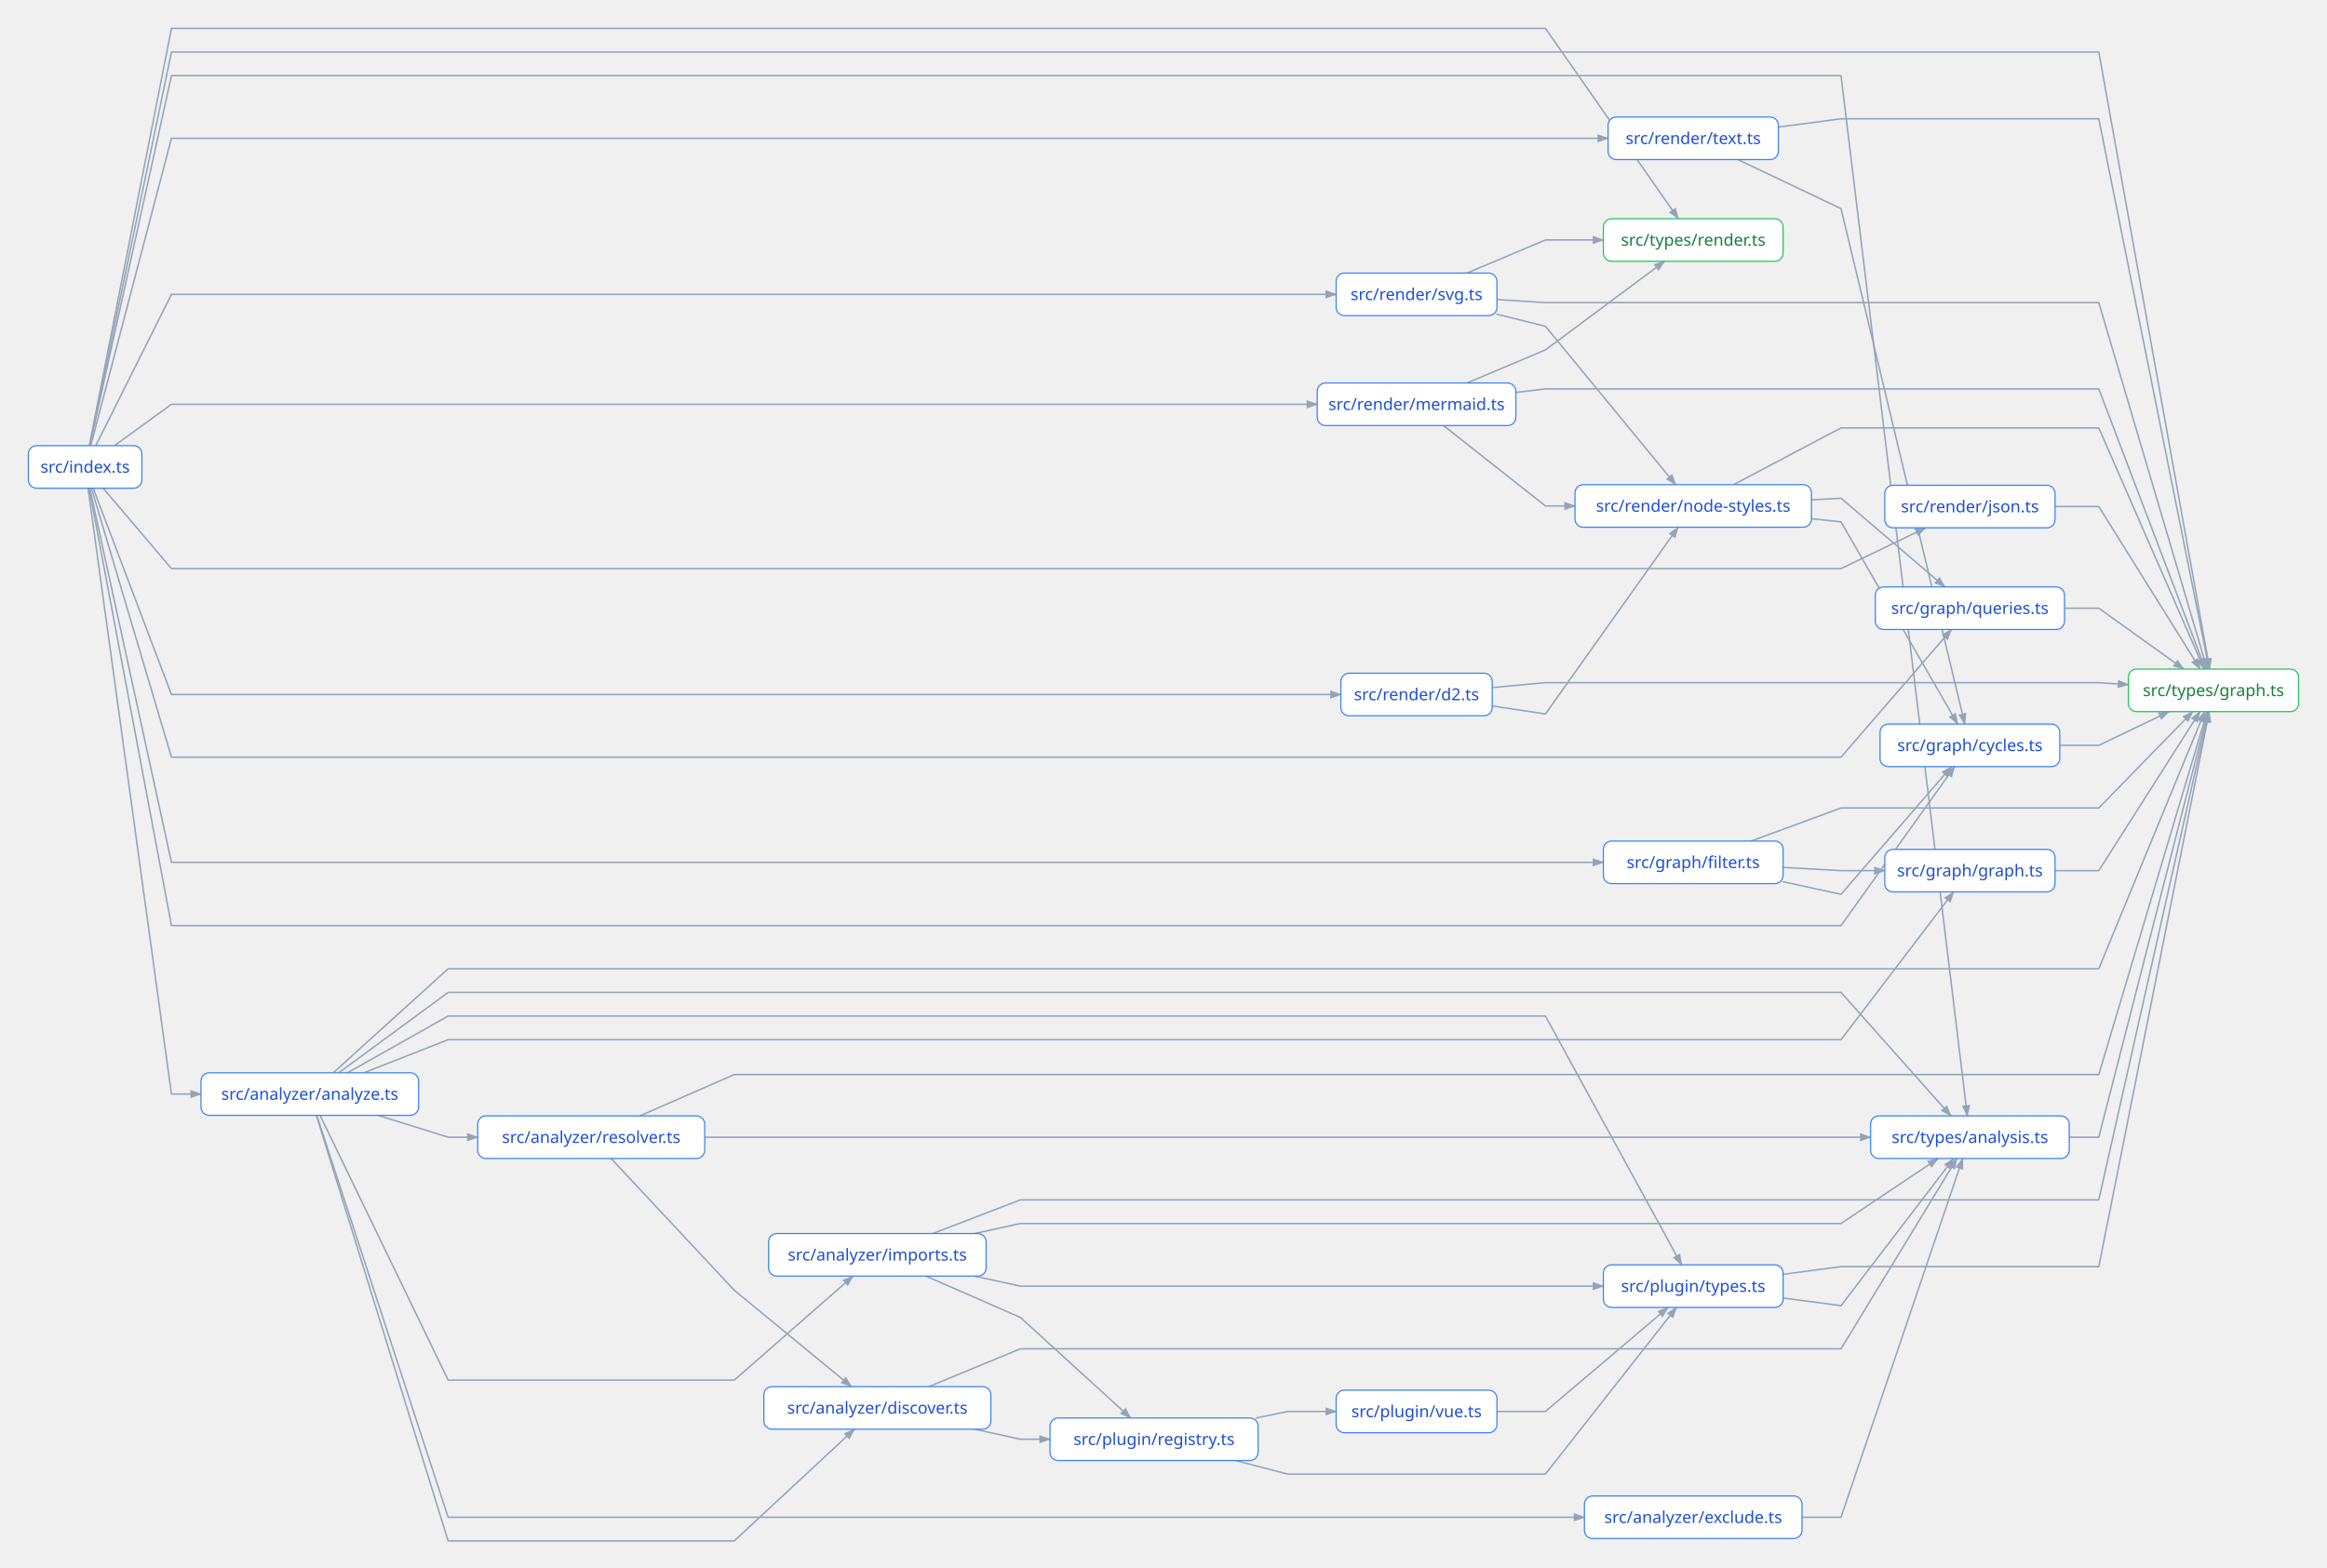
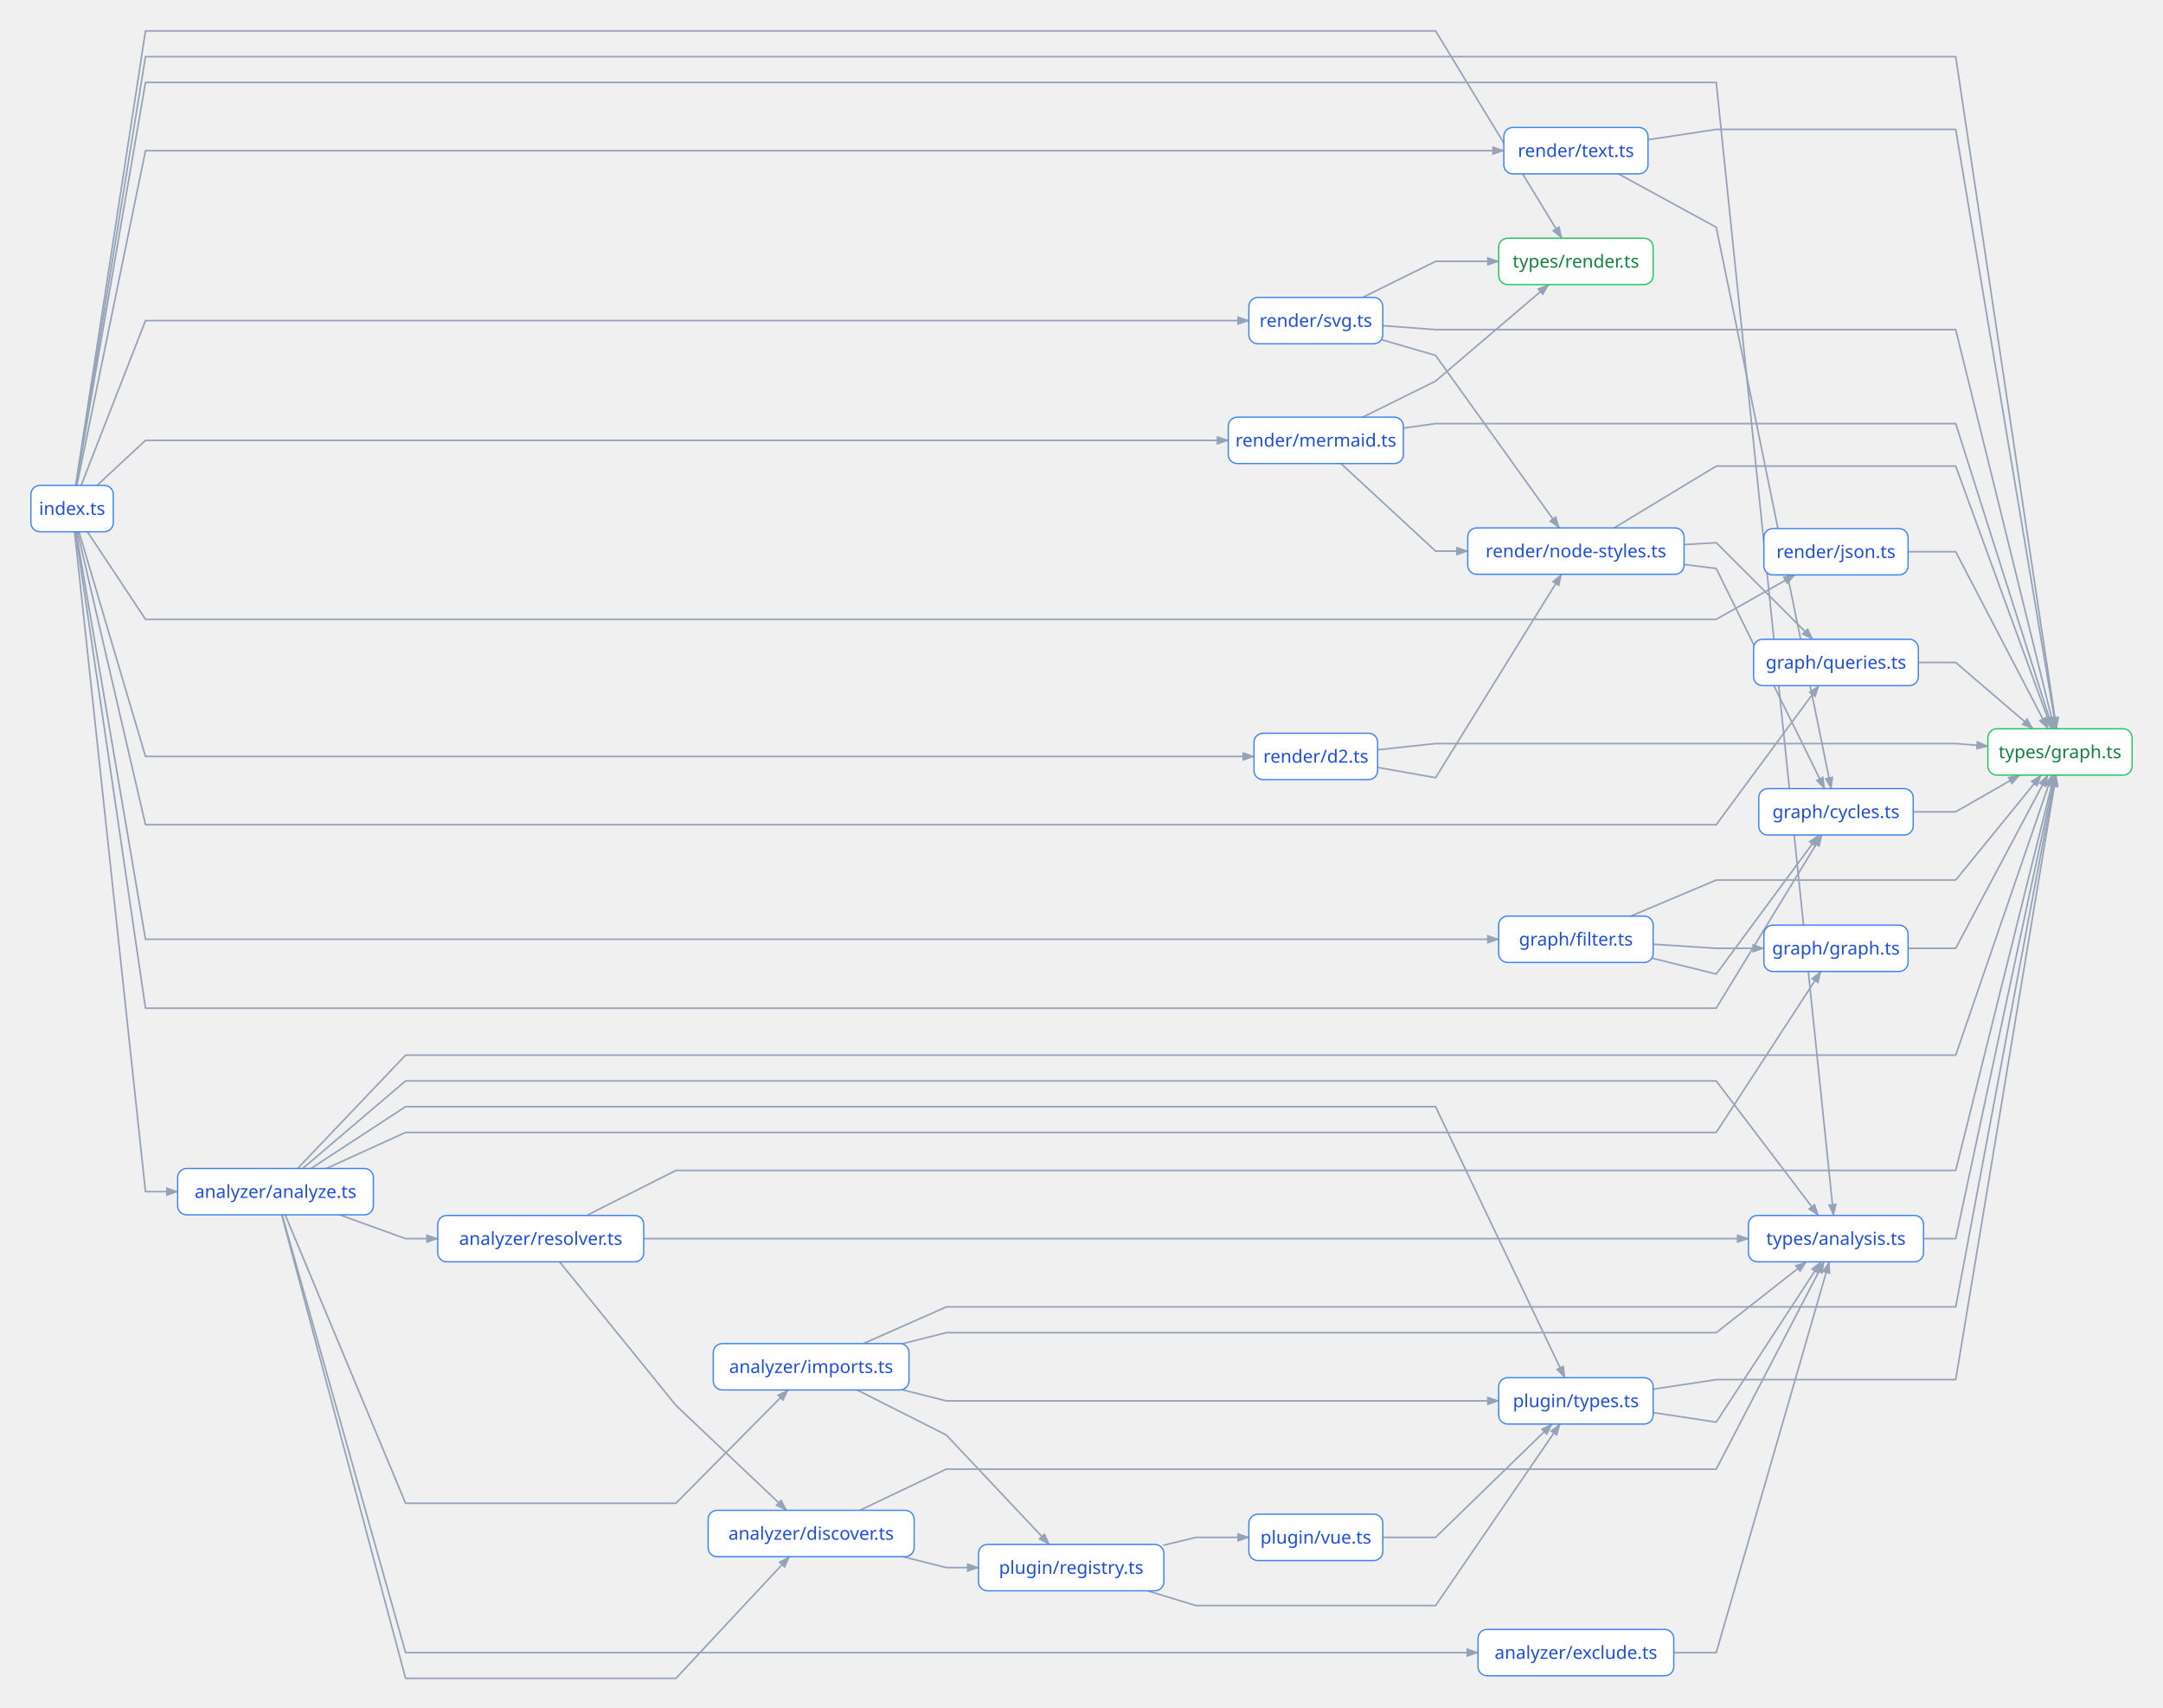
- <svg xmlns="http://www.w3.org/2000/svg" width="1968" height="1326" viewBox="0 0 1968 1326">
+ <svg xmlns="http://www.w3.org/2000/svg" width="1680" height="1326" viewBox="0 0 1680 1326">
  <defs>
    <marker id="arrow" viewBox="0 0 10 7" refX="9" refY="3.5" markerWidth="8" markerHeight="6" orient="auto">
      <path d="M 0 0 L 10 3.5 L 0 7 Z" fill="#94a3b8" />
    </marker>
    <marker id="arrow-cyclic" viewBox="0 0 10 7" refX="9" refY="3.5" markerWidth="8" markerHeight="6" orient="auto">
      <path d="M 0 0 L 10 3.5 L 0 7 Z" fill="#ef4444" />
    </marker>
  </defs>
  <g transform="translate(0 75)">
-     <path d="M 267.57 868.50 L 379 1228.50 L 500 1228.50 L 621 1228.50 L 722.64 1134" fill="none" stroke="#94a3b8" stroke-width="1.25" stroke-linecap="round" stroke-linejoin="round" marker-end="url(#arrow)" />
-     <path d="M 267.88 868.50 L 379 1208.50 L 500 1208.50 L 621 1208.50 L 742 1208.50 L 863 1208.50 L 976 1208.50 L 1089 1208.50 L 1198 1208.50 L 1307 1208.50 L 1340 1208.50" fill="none" stroke="#94a3b8" stroke-width="1.25" stroke-linecap="round" stroke-linejoin="round" marker-end="url(#arrow)" />
-     <path d="M 270.70 868.50 L 379 1092.50 L 500 1092.50 L 621 1092.50 L 721.45 1004.50" fill="none" stroke="#94a3b8" stroke-width="1.25" stroke-linecap="round" stroke-linejoin="round" marker-end="url(#arrow)" />
-     <path d="M 319.70 868.50 L 379 887 L 404 887" fill="none" stroke="#94a3b8" stroke-width="1.25" stroke-linecap="round" stroke-linejoin="round" marker-end="url(#arrow)" />
-     <path d="M 307.78 832.50 L 379 804.50 L 500 804.50 L 621 804.50 L 742 804.50 L 863 804.50 L 976 804.50 L 1089 804.50 L 1198 804.50 L 1307 804.50 L 1432 804.50 L 1557 804.50 L 1652.28 679.50" fill="none" stroke="#94a3b8" stroke-width="1.25" stroke-linecap="round" stroke-linejoin="round" marker-end="url(#arrow)" />
-     <path d="M 293.91 832.50 L 379 784.50 L 500 784.50 L 621 784.50 L 742 784.50 L 863 784.50 L 976 784.50 L 1089 784.50 L 1198 784.50 L 1307 784.50 L 1422.15 995" fill="none" stroke="#94a3b8" stroke-width="1.25" stroke-linecap="round" stroke-linejoin="round" marker-end="url(#arrow)" />
-     <path d="M 286.49 832.50 L 379 764.50 L 500 764.50 L 621 764.50 L 742 764.50 L 863 764.50 L 976 764.50 L 1089 764.50 L 1198 764.50 L 1307 764.50 L 1432 764.50 L 1557 764.50 L 1649.98 869" fill="none" stroke="#94a3b8" stroke-width="1.25" stroke-linecap="round" stroke-linejoin="round" marker-end="url(#arrow)" />
-     <path d="M 281.87 832.50 L 379 744.50 L 500 744.50 L 621 744.50 L 742 744.50 L 863 744.50 L 976 744.50 L 1089 744.50 L 1198 744.50 L 1307 744.50 L 1432 744.50 L 1557 744.50 L 1666 744.50 L 1775 744.50 L 1864.59 527" fill="none" stroke="#94a3b8" stroke-width="1.25" stroke-linecap="round" stroke-linejoin="round" marker-end="url(#arrow)" />
-     <path d="M 824.19 1134 L 863 1142.50 L 888 1142.50" fill="none" stroke="#94a3b8" stroke-width="1.25" stroke-linecap="round" stroke-linejoin="round" marker-end="url(#arrow)" />
-     <path d="M 785.56 1098 L 863 1066 L 976 1066 L 1089 1066 L 1198 1066 L 1307 1066 L 1432 1066 L 1557 1066 L 1655.04 905" fill="none" stroke="#94a3b8" stroke-width="1.25" stroke-linecap="round" stroke-linejoin="round" marker-end="url(#arrow)" />
-     <path d="M 1524 1208.50 L 1557 1208.50 L 1659.90 905" fill="none" stroke="#94a3b8" stroke-width="1.25" stroke-linecap="round" stroke-linejoin="round" marker-end="url(#arrow)" />
-     <path d="M 783.09 1004.50 L 863 1039.50 L 956.25 1124.50" fill="none" stroke="#94a3b8" stroke-width="1.25" stroke-linecap="round" stroke-linejoin="round" marker-end="url(#arrow)" />
-     <path d="M 824.19 1004.50 L 863 1013 L 976 1013 L 1089 1013 L 1198 1013 L 1307 1013 L 1356 1013" fill="none" stroke="#94a3b8" stroke-width="1.25" stroke-linecap="round" stroke-linejoin="round" marker-end="url(#arrow)" />
-     <path d="M 824.19 968.50 L 863 960 L 976 960 L 1089 960 L 1198 960 L 1307 960 L 1432 960 L 1557 960 L 1639.12 905" fill="none" stroke="#94a3b8" stroke-width="1.25" stroke-linecap="round" stroke-linejoin="round" marker-end="url(#arrow)" />
-     <path d="M 788.84 968.50 L 863 940 L 976 940 L 1089 940 L 1198 940 L 1307 940 L 1432 940 L 1557 940 L 1666 940 L 1775 940 L 1867.95 527" fill="none" stroke="#94a3b8" stroke-width="1.25" stroke-linecap="round" stroke-linejoin="round" marker-end="url(#arrow)" />
-     <path d="M 516.82 905 L 621 1016.50 L 720.11 1098" fill="none" stroke="#94a3b8" stroke-width="1.25" stroke-linecap="round" stroke-linejoin="round" marker-end="url(#arrow)" />
-     <path d="M 596 887 L 621 887 L 742 887 L 863 887 L 976 887 L 1089 887 L 1198 887 L 1307 887 L 1432 887 L 1557 887 L 1582 887" fill="none" stroke="#94a3b8" stroke-width="1.25" stroke-linecap="round" stroke-linejoin="round" marker-end="url(#arrow)" />
-     <path d="M 541.09 869 L 621 834 L 742 834 L 863 834 L 976 834 L 1089 834 L 1198 834 L 1307 834 L 1432 834 L 1557 834 L 1666 834 L 1775 834 L 1866.63 527" fill="none" stroke="#94a3b8" stroke-width="1.25" stroke-linecap="round" stroke-linejoin="round" marker-end="url(#arrow)" />
-     <path d="M 1742 555.50 L 1775 555.50 L 1834.45 527" fill="none" stroke="#94a3b8" stroke-width="1.25" stroke-linecap="round" stroke-linejoin="round" marker-end="url(#arrow)" />
-     <path d="M 1508 670.92 L 1557 681.50 L 1650.43 573.50" fill="none" stroke="#94a3b8" stroke-width="1.25" stroke-linecap="round" stroke-linejoin="round" marker-end="url(#arrow)" />
-     <path d="M 1508 658.76 L 1557 661.50 L 1594 661.50" fill="none" stroke="#94a3b8" stroke-width="1.25" stroke-linecap="round" stroke-linejoin="round" marker-end="url(#arrow)" />
-     <path d="M 1480.91 636.50 L 1557 608.50 L 1666 608.50 L 1775 608.50 L 1854.45 527" fill="none" stroke="#94a3b8" stroke-width="1.25" stroke-linecap="round" stroke-linejoin="round" marker-end="url(#arrow)" />
-     <path d="M 1738 661.50 L 1775 661.50 L 1860.55 527" fill="none" stroke="#94a3b8" stroke-width="1.25" stroke-linecap="round" stroke-linejoin="round" marker-end="url(#arrow)" />
-     <path d="M 1746 439.50 L 1775 439.50 L 1846.88 491" fill="none" stroke="#94a3b8" stroke-width="1.25" stroke-linecap="round" stroke-linejoin="round" marker-end="url(#arrow)" />
-     <path d="M 74.48 338 L 145 850.50 L 170 850.50" fill="none" stroke="#94a3b8" stroke-width="1.25" stroke-linecap="round" stroke-linejoin="round" marker-end="url(#arrow)" />
-     <path d="M 75.39 338 L 145 708 L 262 708 L 379 708 L 500 708 L 621 708 L 742 708 L 863 708 L 976 708 L 1089 708 L 1198 708 L 1307 708 L 1432 708 L 1557 708 L 1653.13 573.50" fill="none" stroke="#94a3b8" stroke-width="1.25" stroke-linecap="round" stroke-linejoin="round" marker-end="url(#arrow)" />
-     <path d="M 75.93 338 L 145 654.50 L 262 654.50 L 379 654.50 L 500 654.50 L 621 654.50 L 742 654.50 L 863 654.50 L 976 654.50 L 1089 654.50 L 1198 654.50 L 1307 654.50 L 1356 654.50" fill="none" stroke="#94a3b8" stroke-width="1.25" stroke-linecap="round" stroke-linejoin="round" marker-end="url(#arrow)" />
-     <path d="M 77.35 338 L 145 565.50 L 262 565.50 L 379 565.50 L 500 565.50 L 621 565.50 L 742 565.50 L 863 565.50 L 976 565.50 L 1089 565.50 L 1198 565.50 L 1307 565.50 L 1432 565.50 L 1557 565.50 L 1650.43 457.50" fill="none" stroke="#94a3b8" stroke-width="1.25" stroke-linecap="round" stroke-linejoin="round" marker-end="url(#arrow)" />
-     <path d="M 78.83 338 L 145 512.50 L 262 512.50 L 379 512.50 L 500 512.50 L 621 512.50 L 742 512.50 L 863 512.50 L 976 512.50 L 1089 512.50 L 1134 512.50" fill="none" stroke="#94a3b8" stroke-width="1.25" stroke-linecap="round" stroke-linejoin="round" marker-end="url(#arrow)" />
-     <path d="M 87.28 338 L 145 406 L 262 406 L 379 406 L 500 406 L 621 406 L 742 406 L 863 406 L 976 406 L 1089 406 L 1198 406 L 1307 406 L 1432 406 L 1557 406 L 1628.63 371.50" fill="none" stroke="#94a3b8" stroke-width="1.25" stroke-linecap="round" stroke-linejoin="round" marker-end="url(#arrow)" />
-     <path d="M 96.79 302 L 145 267 L 262 267 L 379 267 L 500 267 L 621 267 L 742 267 L 863 267 L 976 267 L 1089 267 L 1114 267" fill="none" stroke="#94a3b8" stroke-width="1.25" stroke-linecap="round" stroke-linejoin="round" marker-end="url(#arrow)" />
-     <path d="M 81 302 L 145 174 L 262 174 L 379 174 L 500 174 L 621 174 L 742 174 L 863 174 L 976 174 L 1089 174 L 1130 174" fill="none" stroke="#94a3b8" stroke-width="1.25" stroke-linecap="round" stroke-linejoin="round" marker-end="url(#arrow)" />
-     <path d="M 76.73 302 L 145 42 L 262 42 L 379 42 L 500 42 L 621 42 L 742 42 L 863 42 L 976 42 L 1089 42 L 1198 42 L 1307 42 L 1360 42" fill="none" stroke="#94a3b8" stroke-width="1.25" stroke-linecap="round" stroke-linejoin="round" marker-end="url(#arrow)" />
-     <path d="M 75.97 302 L 145 -11 L 262 -11 L 379 -11 L 500 -11 L 621 -11 L 742 -11 L 863 -11 L 976 -11 L 1089 -11 L 1198 -11 L 1307 -11 L 1432 -11 L 1557 -11 L 1663.82 869" fill="none" stroke="#94a3b8" stroke-width="1.25" stroke-linecap="round" stroke-linejoin="round" marker-end="url(#arrow)" />
-     <path d="M 75.74 302 L 145 -31 L 262 -31 L 379 -31 L 500 -31 L 621 -31 L 742 -31 L 863 -31 L 976 -31 L 1089 -31 L 1198 -31 L 1307 -31 L 1432 -31 L 1557 -31 L 1666 -31 L 1775 -31 L 1868.77 491" fill="none" stroke="#94a3b8" stroke-width="1.25" stroke-linecap="round" stroke-linejoin="round" marker-end="url(#arrow)" />
-     <path d="M 75.54 302 L 145 -51 L 262 -51 L 379 -51 L 500 -51 L 621 -51 L 742 -51 L 863 -51 L 976 -51 L 1089 -51 L 1198 -51 L 1307 -51 L 1419.43 110" fill="none" stroke="#94a3b8" stroke-width="1.25" stroke-linecap="round" stroke-linejoin="round" marker-end="url(#arrow)" />
-     <path d="M 1044.95 1160.50 L 1089 1172 L 1198 1172 L 1307 1172 L 1417.85 1031" fill="none" stroke="#94a3b8" stroke-width="1.25" stroke-linecap="round" stroke-linejoin="round" marker-end="url(#arrow)" />
-     <path d="M 1062.55 1124.50 L 1089 1119 L 1130 1119" fill="none" stroke="#94a3b8" stroke-width="1.25" stroke-linecap="round" stroke-linejoin="round" marker-end="url(#arrow)" />
-     <path d="M 1508 1023.03 L 1557 1029.50 L 1652.23 905" fill="none" stroke="#94a3b8" stroke-width="1.25" stroke-linecap="round" stroke-linejoin="round" marker-end="url(#arrow)" />
-     <path d="M 1508 1002.97 L 1557 996.50 L 1666 996.50 L 1775 996.50 L 1868.42 527" fill="none" stroke="#94a3b8" stroke-width="1.25" stroke-linecap="round" stroke-linejoin="round" marker-end="url(#arrow)" />
-     <path d="M 1266 1119 L 1307 1119 L 1410.77 1031" fill="none" stroke="#94a3b8" stroke-width="1.25" stroke-linecap="round" stroke-linejoin="round" marker-end="url(#arrow)" />
-     <path d="M 1262 522.19 L 1307 529 L 1419.22 371" fill="none" stroke="#94a3b8" stroke-width="1.25" stroke-linecap="round" stroke-linejoin="round" marker-end="url(#arrow)" />
-     <path d="M 1262 506.63 L 1307 502.50 L 1432 502.50 L 1557 502.50 L 1666 502.50 L 1775 502.50 L 1800 504.18" fill="none" stroke="#94a3b8" stroke-width="1.25" stroke-linecap="round" stroke-linejoin="round" marker-end="url(#arrow)" />
-     <path d="M 1738 353.50 L 1775 353.50 L 1860.77 491" fill="none" stroke="#94a3b8" stroke-width="1.25" stroke-linecap="round" stroke-linejoin="round" marker-end="url(#arrow)" />
-     <path d="M 1220.81 285 L 1307 353 L 1332 353" fill="none" stroke="#94a3b8" stroke-width="1.25" stroke-linecap="round" stroke-linejoin="round" marker-end="url(#arrow)" />
-     <path d="M 1282 256.98 L 1307 254 L 1432 254 L 1557 254 L 1666 254 L 1775 254 L 1865.15 491" fill="none" stroke="#94a3b8" stroke-width="1.25" stroke-linecap="round" stroke-linejoin="round" marker-end="url(#arrow)" />
-     <path d="M 1240.65 249 L 1307 221 L 1407.81 146" fill="none" stroke="#94a3b8" stroke-width="1.25" stroke-linecap="round" stroke-linejoin="round" marker-end="url(#arrow)" />
-     <path d="M 1532 363.80 L 1557 366.50 L 1655.62 537.50" fill="none" stroke="#94a3b8" stroke-width="1.25" stroke-linecap="round" stroke-linejoin="round" marker-end="url(#arrow)" />
-     <path d="M 1532 347.80 L 1557 346.50 L 1644.90 421.50" fill="none" stroke="#94a3b8" stroke-width="1.25" stroke-linecap="round" stroke-linejoin="round" marker-end="url(#arrow)" />
-     <path d="M 1466.09 335 L 1557 287 L 1666 287 L 1775 287 L 1864.14 491" fill="none" stroke="#94a3b8" stroke-width="1.25" stroke-linecap="round" stroke-linejoin="round" marker-end="url(#arrow)" />
-     <path d="M 1266 190.84 L 1307 201 L 1417.20 335" fill="none" stroke="#94a3b8" stroke-width="1.25" stroke-linecap="round" stroke-linejoin="round" marker-end="url(#arrow)" />
-     <path d="M 1266 178.37 L 1307 181 L 1432 181 L 1557 181 L 1666 181 L 1775 181 L 1866.68 491" fill="none" stroke="#94a3b8" stroke-width="1.25" stroke-linecap="round" stroke-linejoin="round" marker-end="url(#arrow)" />
-     <path d="M 1240.65 156 L 1307 128 L 1356 128" fill="none" stroke="#94a3b8" stroke-width="1.25" stroke-linecap="round" stroke-linejoin="round" marker-end="url(#arrow)" />
-     <path d="M 1469.82 60 L 1557 101.50 L 1661.68 537.50" fill="none" stroke="#94a3b8" stroke-width="1.25" stroke-linecap="round" stroke-linejoin="round" marker-end="url(#arrow)" />
-     <path d="M 1504 32.50 L 1557 25.50 L 1666 25.50 L 1775 25.50 L 1868.39 491" fill="none" stroke="#94a3b8" stroke-width="1.25" stroke-linecap="round" stroke-linejoin="round" marker-end="url(#arrow)" />
-     <path d="M 1750 887 L 1775 887 L 1867.38 527" fill="none" stroke="#94a3b8" stroke-width="1.25" stroke-linecap="round" stroke-linejoin="round" marker-end="url(#arrow)" />
-     <rect x="170" y="832.50" width="184" height="36" rx="7" fill="#ffffff" stroke="#3b82f6" stroke-width="1" />
-     <text x="262" y="850.50" fill="#1d4ed8" font-family="sans-serif" font-size="14" text-anchor="middle" dominant-baseline="middle">src/analyzer/analyze.ts</text>
-     <rect x="646" y="1098" width="192" height="36" rx="7" fill="#ffffff" stroke="#3b82f6" stroke-width="1" />
-     <text x="742" y="1116" fill="#1d4ed8" font-family="sans-serif" font-size="14" text-anchor="middle" dominant-baseline="middle">src/analyzer/discover.ts</text>
-     <rect x="1340" y="1190.50" width="184" height="36" rx="7" fill="#ffffff" stroke="#3b82f6" stroke-width="1" />
-     <text x="1432" y="1208.50" fill="#1d4ed8" font-family="sans-serif" font-size="14" text-anchor="middle" dominant-baseline="middle">src/analyzer/exclude.ts</text>
-     <rect x="650" y="968.50" width="184" height="36" rx="7" fill="#ffffff" stroke="#3b82f6" stroke-width="1" />
-     <text x="742" y="986.50" fill="#1d4ed8" font-family="sans-serif" font-size="14" text-anchor="middle" dominant-baseline="middle">src/analyzer/imports.ts</text>
-     <rect x="404" y="869" width="192" height="36" rx="7" fill="#ffffff" stroke="#3b82f6" stroke-width="1" />
-     <text x="500" y="887" fill="#1d4ed8" font-family="sans-serif" font-size="14" text-anchor="middle" dominant-baseline="middle">src/analyzer/resolver.ts</text>
-     <rect x="1590" y="537.50" width="152" height="36" rx="7" fill="#ffffff" stroke="#3b82f6" stroke-width="1" />
-     <text x="1666" y="555.50" fill="#1d4ed8" font-family="sans-serif" font-size="14" text-anchor="middle" dominant-baseline="middle">src/graph/cycles.ts</text>
-     <rect x="1356" y="636.50" width="152" height="36" rx="7" fill="#ffffff" stroke="#3b82f6" stroke-width="1" />
-     <text x="1432" y="654.50" fill="#1d4ed8" font-family="sans-serif" font-size="14" text-anchor="middle" dominant-baseline="middle">src/graph/filter.ts</text>
-     <rect x="1594" y="643.50" width="144" height="36" rx="7" fill="#ffffff" stroke="#3b82f6" stroke-width="1" />
-     <text x="1666" y="661.50" fill="#1d4ed8" font-family="sans-serif" font-size="14" text-anchor="middle" dominant-baseline="middle">src/graph/graph.ts</text>
-     <rect x="1586" y="421.50" width="160" height="36" rx="7" fill="#ffffff" stroke="#3b82f6" stroke-width="1" />
-     <text x="1666" y="439.50" fill="#1d4ed8" font-family="sans-serif" font-size="14" text-anchor="middle" dominant-baseline="middle">src/graph/queries.ts</text>
-     <rect x="24" y="302" width="96" height="36" rx="7" fill="#ffffff" stroke="#3b82f6" stroke-width="1" />
-     <text x="72" y="320" fill="#1d4ed8" font-family="sans-serif" font-size="14" text-anchor="middle" dominant-baseline="middle">src/index.ts</text>
-     <rect x="888" y="1124.50" width="176" height="36" rx="7" fill="#ffffff" stroke="#3b82f6" stroke-width="1" />
-     <text x="976" y="1142.50" fill="#1d4ed8" font-family="sans-serif" font-size="14" text-anchor="middle" dominant-baseline="middle">src/plugin/registry.ts</text>
-     <rect x="1356" y="995" width="152" height="36" rx="7" fill="#ffffff" stroke="#3b82f6" stroke-width="1" />
-     <text x="1432" y="1013" fill="#1d4ed8" font-family="sans-serif" font-size="14" text-anchor="middle" dominant-baseline="middle">src/plugin/types.ts</text>
-     <rect x="1130" y="1101" width="136" height="36" rx="7" fill="#ffffff" stroke="#3b82f6" stroke-width="1" />
-     <text x="1198" y="1119" fill="#1d4ed8" font-family="sans-serif" font-size="14" text-anchor="middle" dominant-baseline="middle">src/plugin/vue.ts</text>
-     <rect x="1134" y="494.50" width="128" height="36" rx="7" fill="#ffffff" stroke="#3b82f6" stroke-width="1" />
-     <text x="1198" y="512.50" fill="#1d4ed8" font-family="sans-serif" font-size="14" text-anchor="middle" dominant-baseline="middle">src/render/d2.ts</text>
-     <rect x="1594" y="335.50" width="144" height="36" rx="7" fill="#ffffff" stroke="#3b82f6" stroke-width="1" />
-     <text x="1666" y="353.50" fill="#1d4ed8" font-family="sans-serif" font-size="14" text-anchor="middle" dominant-baseline="middle">src/render/json.ts</text>
-     <rect x="1114" y="249" width="168" height="36" rx="7" fill="#ffffff" stroke="#3b82f6" stroke-width="1" />
-     <text x="1198" y="267" fill="#1d4ed8" font-family="sans-serif" font-size="14" text-anchor="middle" dominant-baseline="middle">src/render/mermaid.ts</text>
-     <rect x="1332" y="335" width="200" height="36" rx="7" fill="#ffffff" stroke="#3b82f6" stroke-width="1" />
-     <text x="1432" y="353" fill="#1d4ed8" font-family="sans-serif" font-size="14" text-anchor="middle" dominant-baseline="middle">src/render/node-styles.ts</text>
-     <rect x="1130" y="156" width="136" height="36" rx="7" fill="#ffffff" stroke="#3b82f6" stroke-width="1" />
-     <text x="1198" y="174" fill="#1d4ed8" font-family="sans-serif" font-size="14" text-anchor="middle" dominant-baseline="middle">src/render/svg.ts</text>
-     <rect x="1360" y="24" width="144" height="36" rx="7" fill="#ffffff" stroke="#3b82f6" stroke-width="1" />
-     <text x="1432" y="42" fill="#1d4ed8" font-family="sans-serif" font-size="14" text-anchor="middle" dominant-baseline="middle">src/render/text.ts</text>
-     <rect x="1582" y="869" width="168" height="36" rx="7" fill="#ffffff" stroke="#3b82f6" stroke-width="1" />
-     <text x="1666" y="887" fill="#1d4ed8" font-family="sans-serif" font-size="14" text-anchor="middle" dominant-baseline="middle">src/types/analysis.ts</text>
-     <rect x="1800" y="491" width="144" height="36" rx="7" fill="#ffffff" stroke="#22c55e" stroke-width="1" />
-     <text x="1872" y="509" fill="#15803d" font-family="sans-serif" font-size="14" text-anchor="middle" dominant-baseline="middle">src/types/graph.ts</text>
-     <rect x="1356" y="110" width="152" height="36" rx="7" fill="#ffffff" stroke="#22c55e" stroke-width="1" />
-     <text x="1432" y="128" fill="#15803d" font-family="sans-serif" font-size="14" text-anchor="middle" dominant-baseline="middle">src/types/render.ts</text>
+     <path d="M 218.81 868.50 L 315 1228.50 L 420 1228.50 L 525 1228.50 L 613.20 1134" fill="none" stroke="#94a3b8" stroke-width="1.25" stroke-linecap="round" stroke-linejoin="round" marker-end="url(#arrow)" />
+     <path d="M 219.08 868.50 L 315 1208.50 L 420 1208.50 L 525 1208.50 L 630 1208.50 L 735 1208.50 L 832 1208.50 L 929 1208.50 L 1022 1208.50 L 1115 1208.50 L 1148 1208.50" fill="none" stroke="#94a3b8" stroke-width="1.25" stroke-linecap="round" stroke-linejoin="round" marker-end="url(#arrow)" />
+     <path d="M 221.51 868.50 L 315 1092.50 L 420 1092.50 L 525 1092.50 L 612.17 1004.50" fill="none" stroke="#94a3b8" stroke-width="1.25" stroke-linecap="round" stroke-linejoin="round" marker-end="url(#arrow)" />
+     <path d="M 263.81 868.50 L 315 887 L 340 887" fill="none" stroke="#94a3b8" stroke-width="1.25" stroke-linecap="round" stroke-linejoin="round" marker-end="url(#arrow)" />
+     <path d="M 253.52 832.50 L 315 804.50 L 420 804.50 L 525 804.50 L 630 804.50 L 735 804.50 L 832 804.50 L 929 804.50 L 1022 804.50 L 1115 804.50 L 1224 804.50 L 1333 804.50 L 1414.29 679.50" fill="none" stroke="#94a3b8" stroke-width="1.25" stroke-linecap="round" stroke-linejoin="round" marker-end="url(#arrow)" />
+     <path d="M 241.55 832.50 L 315 784.50 L 420 784.50 L 525 784.50 L 630 784.50 L 735 784.50 L 832 784.50 L 929 784.50 L 1022 784.50 L 1115 784.50 L 1215.41 995" fill="none" stroke="#94a3b8" stroke-width="1.25" stroke-linecap="round" stroke-linejoin="round" marker-end="url(#arrow)" />
+     <path d="M 235.14 832.50 L 315 764.50 L 420 764.50 L 525 764.50 L 630 764.50 L 735 764.50 L 832 764.50 L 929 764.50 L 1022 764.50 L 1115 764.50 L 1224 764.50 L 1333 764.50 L 1412.33 869" fill="none" stroke="#94a3b8" stroke-width="1.25" stroke-linecap="round" stroke-linejoin="round" marker-end="url(#arrow)" />
+     <path d="M 231.15 832.50 L 315 744.50 L 420 744.50 L 525 744.50 L 630 744.50 L 735 744.50 L 832 744.50 L 929 744.50 L 1022 744.50 L 1115 744.50 L 1224 744.50 L 1333 744.50 L 1426 744.50 L 1519 744.50 L 1593.81 527" fill="none" stroke="#94a3b8" stroke-width="1.25" stroke-linecap="round" stroke-linejoin="round" marker-end="url(#arrow)" />
+     <path d="M 701.32 1134 L 735 1142.50 L 760 1142.50" fill="none" stroke="#94a3b8" stroke-width="1.25" stroke-linecap="round" stroke-linejoin="round" marker-end="url(#arrow)" />
+     <path d="M 667.80 1098 L 735 1066 L 832 1066 L 929 1066 L 1022 1066 L 1115 1066 L 1224 1066 L 1333 1066 L 1416.65 905" fill="none" stroke="#94a3b8" stroke-width="1.25" stroke-linecap="round" stroke-linejoin="round" marker-end="url(#arrow)" />
+     <path d="M 1300 1208.50 L 1333 1208.50 L 1420.79 905" fill="none" stroke="#94a3b8" stroke-width="1.25" stroke-linecap="round" stroke-linejoin="round" marker-end="url(#arrow)" />
+     <path d="M 665.66 1004.50 L 735 1039.50 L 815.05 1124.50" fill="none" stroke="#94a3b8" stroke-width="1.25" stroke-linecap="round" stroke-linejoin="round" marker-end="url(#arrow)" />
+     <path d="M 701.32 1004.50 L 735 1013 L 832 1013 L 929 1013 L 1022 1013 L 1115 1013 L 1164 1013" fill="none" stroke="#94a3b8" stroke-width="1.25" stroke-linecap="round" stroke-linejoin="round" marker-end="url(#arrow)" />
+     <path d="M 701.32 968.50 L 735 960 L 832 960 L 929 960 L 1022 960 L 1115 960 L 1224 960 L 1333 960 L 1403.07 905" fill="none" stroke="#94a3b8" stroke-width="1.25" stroke-linecap="round" stroke-linejoin="round" marker-end="url(#arrow)" />
+     <path d="M 670.65 968.50 L 735 940 L 832 940 L 929 940 L 1022 940 L 1115 940 L 1224 940 L 1333 940 L 1426 940 L 1519 940 L 1596.62 527" fill="none" stroke="#94a3b8" stroke-width="1.25" stroke-linecap="round" stroke-linejoin="round" marker-end="url(#arrow)" />
+     <path d="M 434.59 905 L 525 1016.50 L 611.01 1098" fill="none" stroke="#94a3b8" stroke-width="1.25" stroke-linecap="round" stroke-linejoin="round" marker-end="url(#arrow)" />
+     <path d="M 500 887 L 525 887 L 630 887 L 735 887 L 832 887 L 929 887 L 1022 887 L 1115 887 L 1224 887 L 1333 887 L 1358 887" fill="none" stroke="#94a3b8" stroke-width="1.25" stroke-linecap="round" stroke-linejoin="round" marker-end="url(#arrow)" />
+     <path d="M 455.66 869 L 525 834 L 630 834 L 735 834 L 832 834 L 929 834 L 1022 834 L 1115 834 L 1224 834 L 1333 834 L 1426 834 L 1519 834 L 1595.51 527" fill="none" stroke="#94a3b8" stroke-width="1.25" stroke-linecap="round" stroke-linejoin="round" marker-end="url(#arrow)" />
+     <path d="M 1486 555.50 L 1519 555.50 L 1568.65 527" fill="none" stroke="#94a3b8" stroke-width="1.25" stroke-linecap="round" stroke-linejoin="round" marker-end="url(#arrow)" />
+     <path d="M 1284 669.36 L 1333 681.50 L 1412.71 573.50" fill="none" stroke="#94a3b8" stroke-width="1.25" stroke-linecap="round" stroke-linejoin="round" marker-end="url(#arrow)" />
+     <path d="M 1284 658.35 L 1333 661.50 L 1370 661.50" fill="none" stroke="#94a3b8" stroke-width="1.25" stroke-linecap="round" stroke-linejoin="round" marker-end="url(#arrow)" />
+     <path d="M 1266.65 636.50 L 1333 608.50 L 1426 608.50 L 1519 608.50 L 1585.35 527" fill="none" stroke="#94a3b8" stroke-width="1.25" stroke-linecap="round" stroke-linejoin="round" marker-end="url(#arrow)" />
+     <path d="M 1482 661.50 L 1519 661.50 L 1590.44 527" fill="none" stroke="#94a3b8" stroke-width="1.25" stroke-linecap="round" stroke-linejoin="round" marker-end="url(#arrow)" />
+     <path d="M 1490 439.50 L 1519 439.50 L 1579.02 491" fill="none" stroke="#94a3b8" stroke-width="1.25" stroke-linecap="round" stroke-linejoin="round" marker-end="url(#arrow)" />
+     <path d="M 57.93 338 L 113 850.50 L 138 850.50" fill="none" stroke="#94a3b8" stroke-width="1.25" stroke-linecap="round" stroke-linejoin="round" marker-end="url(#arrow)" />
+     <path d="M 58.64 338 L 113 708 L 214 708 L 315 708 L 420 708 L 525 708 L 630 708 L 735 708 L 832 708 L 929 708 L 1022 708 L 1115 708 L 1224 708 L 1333 708 L 1415.02 573.50" fill="none" stroke="#94a3b8" stroke-width="1.25" stroke-linecap="round" stroke-linejoin="round" marker-end="url(#arrow)" />
+     <path d="M 59.07 338 L 113 654.50 L 214 654.50 L 315 654.50 L 420 654.50 L 525 654.50 L 630 654.50 L 735 654.50 L 832 654.50 L 929 654.50 L 1022 654.50 L 1115 654.50 L 1164 654.50" fill="none" stroke="#94a3b8" stroke-width="1.25" stroke-linecap="round" stroke-linejoin="round" marker-end="url(#arrow)" />
+     <path d="M 60.18 338 L 113 565.50 L 214 565.50 L 315 565.50 L 420 565.50 L 525 565.50 L 630 565.50 L 735 565.50 L 832 565.50 L 929 565.50 L 1022 565.50 L 1115 565.50 L 1224 565.50 L 1333 565.50 L 1412.71 457.50" fill="none" stroke="#94a3b8" stroke-width="1.25" stroke-linecap="round" stroke-linejoin="round" marker-end="url(#arrow)" />
+     <path d="M 61.33 338 L 113 512.50 L 214 512.50 L 315 512.50 L 420 512.50 L 525 512.50 L 630 512.50 L 735 512.50 L 832 512.50 L 929 512.50 L 974 512.50" fill="none" stroke="#94a3b8" stroke-width="1.25" stroke-linecap="round" stroke-linejoin="round" marker-end="url(#arrow)" />
+     <path d="M 67.93 338 L 113 406 L 214 406 L 315 406 L 420 406 L 525 406 L 630 406 L 735 406 L 832 406 L 929 406 L 1022 406 L 1115 406 L 1224 406 L 1333 406 L 1394.11 371.50" fill="none" stroke="#94a3b8" stroke-width="1.25" stroke-linecap="round" stroke-linejoin="round" marker-end="url(#arrow)" />
+     <path d="M 75.36 302 L 113 267 L 214 267 L 315 267 L 420 267 L 525 267 L 630 267 L 735 267 L 832 267 L 929 267 L 954 267" fill="none" stroke="#94a3b8" stroke-width="1.25" stroke-linecap="round" stroke-linejoin="round" marker-end="url(#arrow)" />
+     <path d="M 63.03 302 L 113 174 L 214 174 L 315 174 L 420 174 L 525 174 L 630 174 L 735 174 L 832 174 L 929 174 L 970 174" fill="none" stroke="#94a3b8" stroke-width="1.25" stroke-linecap="round" stroke-linejoin="round" marker-end="url(#arrow)" />
+     <path d="M 59.69 302 L 113 42 L 214 42 L 315 42 L 420 42 L 525 42 L 630 42 L 735 42 L 832 42 L 929 42 L 1022 42 L 1115 42 L 1168 42" fill="none" stroke="#94a3b8" stroke-width="1.25" stroke-linecap="round" stroke-linejoin="round" marker-end="url(#arrow)" />
+     <path d="M 59.10 302 L 113 -11 L 214 -11 L 315 -11 L 420 -11 L 525 -11 L 630 -11 L 735 -11 L 832 -11 L 929 -11 L 1022 -11 L 1115 -11 L 1224 -11 L 1333 -11 L 1424.14 869" fill="none" stroke="#94a3b8" stroke-width="1.25" stroke-linecap="round" stroke-linejoin="round" marker-end="url(#arrow)" />
+     <path d="M 58.92 302 L 113 -31 L 214 -31 L 315 -31 L 420 -31 L 525 -31 L 630 -31 L 735 -31 L 832 -31 L 929 -31 L 1022 -31 L 1115 -31 L 1224 -31 L 1333 -31 L 1426 -31 L 1519 -31 L 1597.30 491" fill="none" stroke="#94a3b8" stroke-width="1.25" stroke-linecap="round" stroke-linejoin="round" marker-end="url(#arrow)" />
+     <path d="M 58.77 302 L 113 -51 L 214 -51 L 315 -51 L 420 -51 L 525 -51 L 630 -51 L 735 -51 L 832 -51 L 929 -51 L 1022 -51 L 1115 -51 L 1213.04 110" fill="none" stroke="#94a3b8" stroke-width="1.25" stroke-linecap="round" stroke-linejoin="round" marker-end="url(#arrow)" />
+     <path d="M 891.19 1160.50 L 929 1172 L 1022 1172 L 1115 1172 L 1211.66 1031" fill="none" stroke="#94a3b8" stroke-width="1.25" stroke-linecap="round" stroke-linejoin="round" marker-end="url(#arrow)" />
+     <path d="M 904 1125.06 L 929 1119 L 970 1119" fill="none" stroke="#94a3b8" stroke-width="1.25" stroke-linecap="round" stroke-linejoin="round" marker-end="url(#arrow)" />
+     <path d="M 1284 1022.08 L 1333 1029.50 L 1414.25 905" fill="none" stroke="#94a3b8" stroke-width="1.25" stroke-linecap="round" stroke-linejoin="round" marker-end="url(#arrow)" />
+     <path d="M 1284 1003.92 L 1333 996.50 L 1426 996.50 L 1519 996.50 L 1597.01 527" fill="none" stroke="#94a3b8" stroke-width="1.25" stroke-linecap="round" stroke-linejoin="round" marker-end="url(#arrow)" />
+     <path d="M 1074 1119 L 1115 1119 L 1205.49 1031" fill="none" stroke="#94a3b8" stroke-width="1.25" stroke-linecap="round" stroke-linejoin="round" marker-end="url(#arrow)" />
+     <path d="M 1070 521.02 L 1115 529 L 1212.85 371" fill="none" stroke="#94a3b8" stroke-width="1.25" stroke-linecap="round" stroke-linejoin="round" marker-end="url(#arrow)" />
+     <path d="M 1070 507.34 L 1115 502.50 L 1224 502.50 L 1333 502.50 L 1426 502.50 L 1519 502.50 L 1544 504.51" fill="none" stroke="#94a3b8" stroke-width="1.25" stroke-linecap="round" stroke-linejoin="round" marker-end="url(#arrow)" />
+     <path d="M 1482 353.50 L 1519 353.50 L 1590.62 491" fill="none" stroke="#94a3b8" stroke-width="1.25" stroke-linecap="round" stroke-linejoin="round" marker-end="url(#arrow)" />
+     <path d="M 1041.47 285 L 1115 353 L 1140 353" fill="none" stroke="#94a3b8" stroke-width="1.25" stroke-linecap="round" stroke-linejoin="round" marker-end="url(#arrow)" />
+     <path d="M 1090 257.49 L 1115 254 L 1224 254 L 1333 254 L 1426 254 L 1519 254 L 1594.28 491" fill="none" stroke="#94a3b8" stroke-width="1.25" stroke-linecap="round" stroke-linejoin="round" marker-end="url(#arrow)" />
+     <path d="M 1058.39 249 L 1115 221 L 1202.90 146" fill="none" stroke="#94a3b8" stroke-width="1.25" stroke-linecap="round" stroke-linejoin="round" marker-end="url(#arrow)" />
+     <path d="M 1308 363.40 L 1333 366.50 L 1417.14 537.50" fill="none" stroke="#94a3b8" stroke-width="1.25" stroke-linecap="round" stroke-linejoin="round" marker-end="url(#arrow)" />
+     <path d="M 1308 347.99 L 1333 346.50 L 1408 421.50" fill="none" stroke="#94a3b8" stroke-width="1.25" stroke-linecap="round" stroke-linejoin="round" marker-end="url(#arrow)" />
+     <path d="M 1253.73 335 L 1333 287 L 1426 287 L 1519 287 L 1593.43 491" fill="none" stroke="#94a3b8" stroke-width="1.25" stroke-linecap="round" stroke-linejoin="round" marker-end="url(#arrow)" />
+     <path d="M 1074 189.10 L 1115 201 L 1211.09 335" fill="none" stroke="#94a3b8" stroke-width="1.25" stroke-linecap="round" stroke-linejoin="round" marker-end="url(#arrow)" />
+     <path d="M 1074 177.91 L 1115 181 L 1224 181 L 1333 181 L 1426 181 L 1519 181 L 1595.55 491" fill="none" stroke="#94a3b8" stroke-width="1.25" stroke-linecap="round" stroke-linejoin="round" marker-end="url(#arrow)" />
+     <path d="M 1058.39 156 L 1115 128 L 1164 128" fill="none" stroke="#94a3b8" stroke-width="1.25" stroke-linecap="round" stroke-linejoin="round" marker-end="url(#arrow)" />
+     <path d="M 1256.97 60 L 1333 101.50 L 1422.31 537.50" fill="none" stroke="#94a3b8" stroke-width="1.25" stroke-linecap="round" stroke-linejoin="round" marker-end="url(#arrow)" />
+     <path d="M 1280 33.52 L 1333 25.50 L 1426 25.50 L 1519 25.50 L 1596.98 491" fill="none" stroke="#94a3b8" stroke-width="1.25" stroke-linecap="round" stroke-linejoin="round" marker-end="url(#arrow)" />
+     <path d="M 1494 887 L 1519 887 L 1596.14 527" fill="none" stroke="#94a3b8" stroke-width="1.25" stroke-linecap="round" stroke-linejoin="round" marker-end="url(#arrow)" />
+     <rect x="138" y="832.50" width="152" height="36" rx="7" fill="#ffffff" stroke="#3b82f6" stroke-width="1" />
+     <text x="214" y="850.50" fill="#1d4ed8" font-family="sans-serif" font-size="14" text-anchor="middle" dominant-baseline="middle">analyzer/analyze.ts</text>
+     <rect x="550" y="1098" width="160" height="36" rx="7" fill="#ffffff" stroke="#3b82f6" stroke-width="1" />
+     <text x="630" y="1116" fill="#1d4ed8" font-family="sans-serif" font-size="14" text-anchor="middle" dominant-baseline="middle">analyzer/discover.ts</text>
+     <rect x="1148" y="1190.50" width="152" height="36" rx="7" fill="#ffffff" stroke="#3b82f6" stroke-width="1" />
+     <text x="1224" y="1208.50" fill="#1d4ed8" font-family="sans-serif" font-size="14" text-anchor="middle" dominant-baseline="middle">analyzer/exclude.ts</text>
+     <rect x="554" y="968.50" width="152" height="36" rx="7" fill="#ffffff" stroke="#3b82f6" stroke-width="1" />
+     <text x="630" y="986.50" fill="#1d4ed8" font-family="sans-serif" font-size="14" text-anchor="middle" dominant-baseline="middle">analyzer/imports.ts</text>
+     <rect x="340" y="869" width="160" height="36" rx="7" fill="#ffffff" stroke="#3b82f6" stroke-width="1" />
+     <text x="420" y="887" fill="#1d4ed8" font-family="sans-serif" font-size="14" text-anchor="middle" dominant-baseline="middle">analyzer/resolver.ts</text>
+     <rect x="1366" y="537.50" width="120" height="36" rx="7" fill="#ffffff" stroke="#3b82f6" stroke-width="1" />
+     <text x="1426" y="555.50" fill="#1d4ed8" font-family="sans-serif" font-size="14" text-anchor="middle" dominant-baseline="middle">graph/cycles.ts</text>
+     <rect x="1164" y="636.50" width="120" height="36" rx="7" fill="#ffffff" stroke="#3b82f6" stroke-width="1" />
+     <text x="1224" y="654.50" fill="#1d4ed8" font-family="sans-serif" font-size="14" text-anchor="middle" dominant-baseline="middle">graph/filter.ts</text>
+     <rect x="1370" y="643.50" width="112" height="36" rx="7" fill="#ffffff" stroke="#3b82f6" stroke-width="1" />
+     <text x="1426" y="661.50" fill="#1d4ed8" font-family="sans-serif" font-size="14" text-anchor="middle" dominant-baseline="middle">graph/graph.ts</text>
+     <rect x="1362" y="421.50" width="128" height="36" rx="7" fill="#ffffff" stroke="#3b82f6" stroke-width="1" />
+     <text x="1426" y="439.50" fill="#1d4ed8" font-family="sans-serif" font-size="14" text-anchor="middle" dominant-baseline="middle">graph/queries.ts</text>
+     <rect x="24" y="302" width="64" height="36" rx="7" fill="#ffffff" stroke="#3b82f6" stroke-width="1" />
+     <text x="56" y="320" fill="#1d4ed8" font-family="sans-serif" font-size="14" text-anchor="middle" dominant-baseline="middle">index.ts</text>
+     <rect x="760" y="1124.50" width="144" height="36" rx="7" fill="#ffffff" stroke="#3b82f6" stroke-width="1" />
+     <text x="832" y="1142.50" fill="#1d4ed8" font-family="sans-serif" font-size="14" text-anchor="middle" dominant-baseline="middle">plugin/registry.ts</text>
+     <rect x="1164" y="995" width="120" height="36" rx="7" fill="#ffffff" stroke="#3b82f6" stroke-width="1" />
+     <text x="1224" y="1013" fill="#1d4ed8" font-family="sans-serif" font-size="14" text-anchor="middle" dominant-baseline="middle">plugin/types.ts</text>
+     <rect x="970" y="1101" width="104" height="36" rx="7" fill="#ffffff" stroke="#3b82f6" stroke-width="1" />
+     <text x="1022" y="1119" fill="#1d4ed8" font-family="sans-serif" font-size="14" text-anchor="middle" dominant-baseline="middle">plugin/vue.ts</text>
+     <rect x="974" y="494.50" width="96" height="36" rx="7" fill="#ffffff" stroke="#3b82f6" stroke-width="1" />
+     <text x="1022" y="512.50" fill="#1d4ed8" font-family="sans-serif" font-size="14" text-anchor="middle" dominant-baseline="middle">render/d2.ts</text>
+     <rect x="1370" y="335.50" width="112" height="36" rx="7" fill="#ffffff" stroke="#3b82f6" stroke-width="1" />
+     <text x="1426" y="353.50" fill="#1d4ed8" font-family="sans-serif" font-size="14" text-anchor="middle" dominant-baseline="middle">render/json.ts</text>
+     <rect x="954" y="249" width="136" height="36" rx="7" fill="#ffffff" stroke="#3b82f6" stroke-width="1" />
+     <text x="1022" y="267" fill="#1d4ed8" font-family="sans-serif" font-size="14" text-anchor="middle" dominant-baseline="middle">render/mermaid.ts</text>
+     <rect x="1140" y="335" width="168" height="36" rx="7" fill="#ffffff" stroke="#3b82f6" stroke-width="1" />
+     <text x="1224" y="353" fill="#1d4ed8" font-family="sans-serif" font-size="14" text-anchor="middle" dominant-baseline="middle">render/node-styles.ts</text>
+     <rect x="970" y="156" width="104" height="36" rx="7" fill="#ffffff" stroke="#3b82f6" stroke-width="1" />
+     <text x="1022" y="174" fill="#1d4ed8" font-family="sans-serif" font-size="14" text-anchor="middle" dominant-baseline="middle">render/svg.ts</text>
+     <rect x="1168" y="24" width="112" height="36" rx="7" fill="#ffffff" stroke="#3b82f6" stroke-width="1" />
+     <text x="1224" y="42" fill="#1d4ed8" font-family="sans-serif" font-size="14" text-anchor="middle" dominant-baseline="middle">render/text.ts</text>
+     <rect x="1358" y="869" width="136" height="36" rx="7" fill="#ffffff" stroke="#3b82f6" stroke-width="1" />
+     <text x="1426" y="887" fill="#1d4ed8" font-family="sans-serif" font-size="14" text-anchor="middle" dominant-baseline="middle">types/analysis.ts</text>
+     <rect x="1544" y="491" width="112" height="36" rx="7" fill="#ffffff" stroke="#22c55e" stroke-width="1" />
+     <text x="1600" y="509" fill="#15803d" font-family="sans-serif" font-size="14" text-anchor="middle" dominant-baseline="middle">types/graph.ts</text>
+     <rect x="1164" y="110" width="120" height="36" rx="7" fill="#ffffff" stroke="#22c55e" stroke-width="1" />
+     <text x="1224" y="128" fill="#15803d" font-family="sans-serif" font-size="14" text-anchor="middle" dominant-baseline="middle">types/render.ts</text>
  </g>
</svg>
